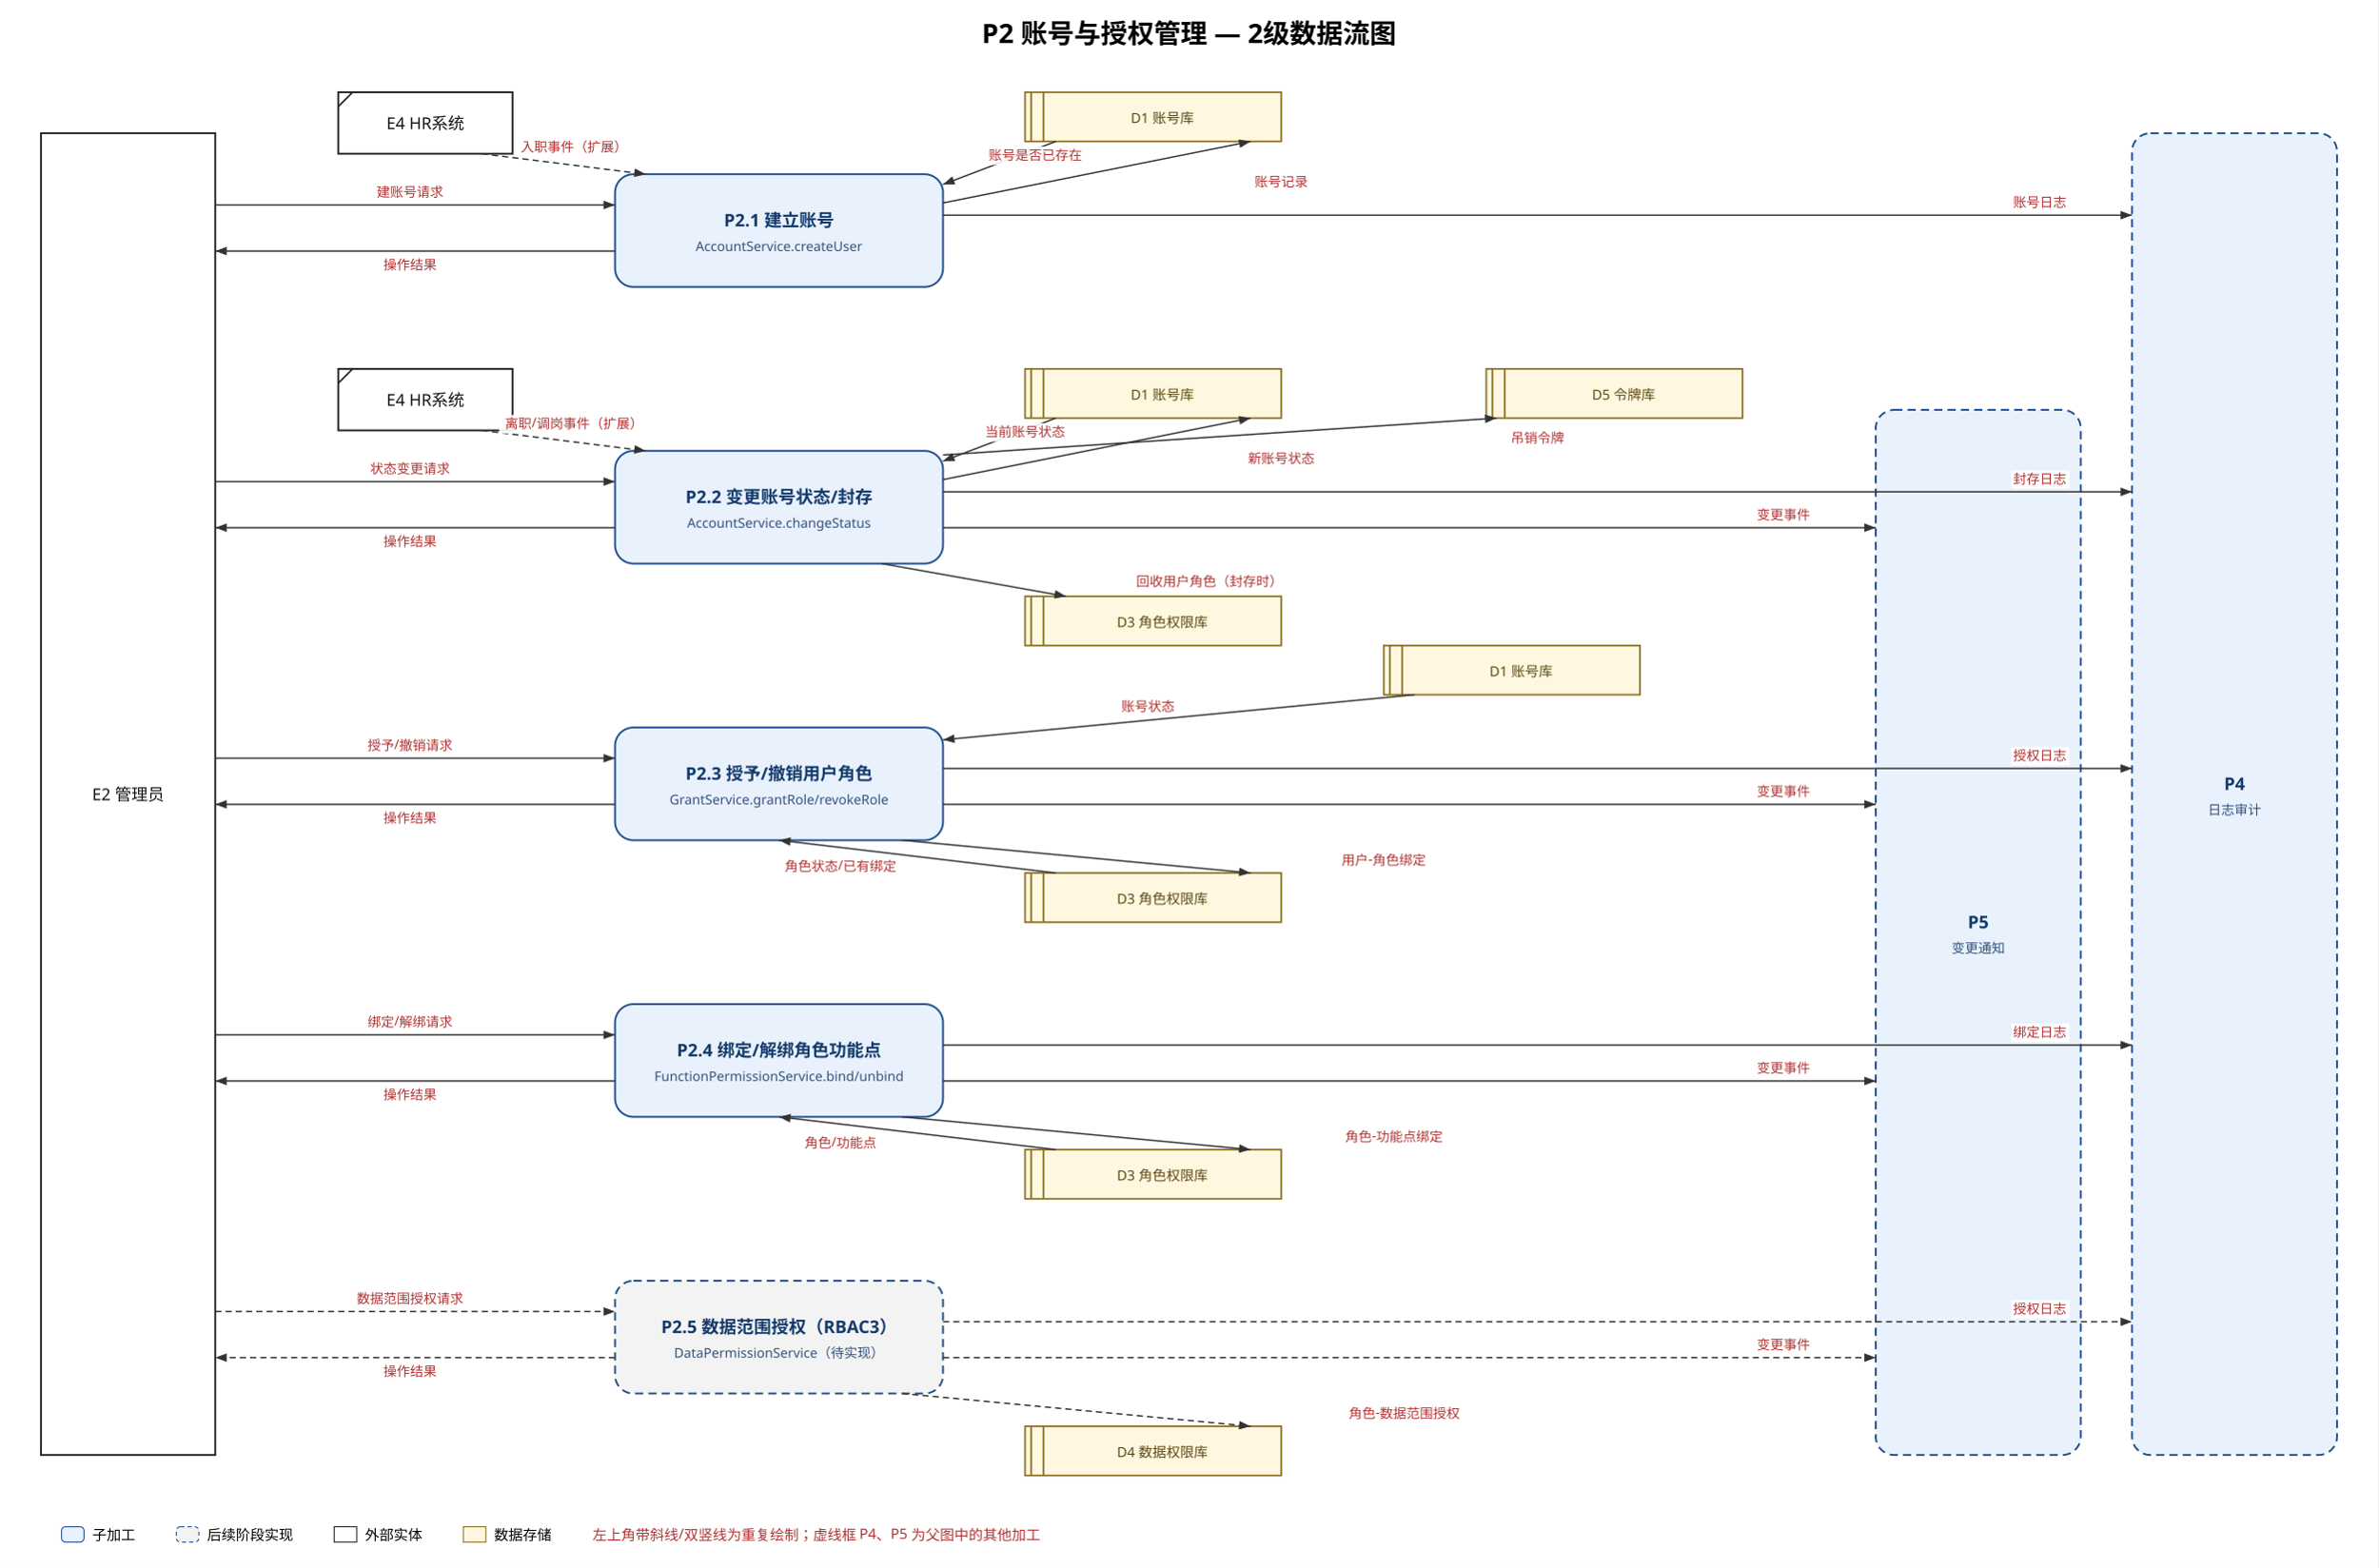
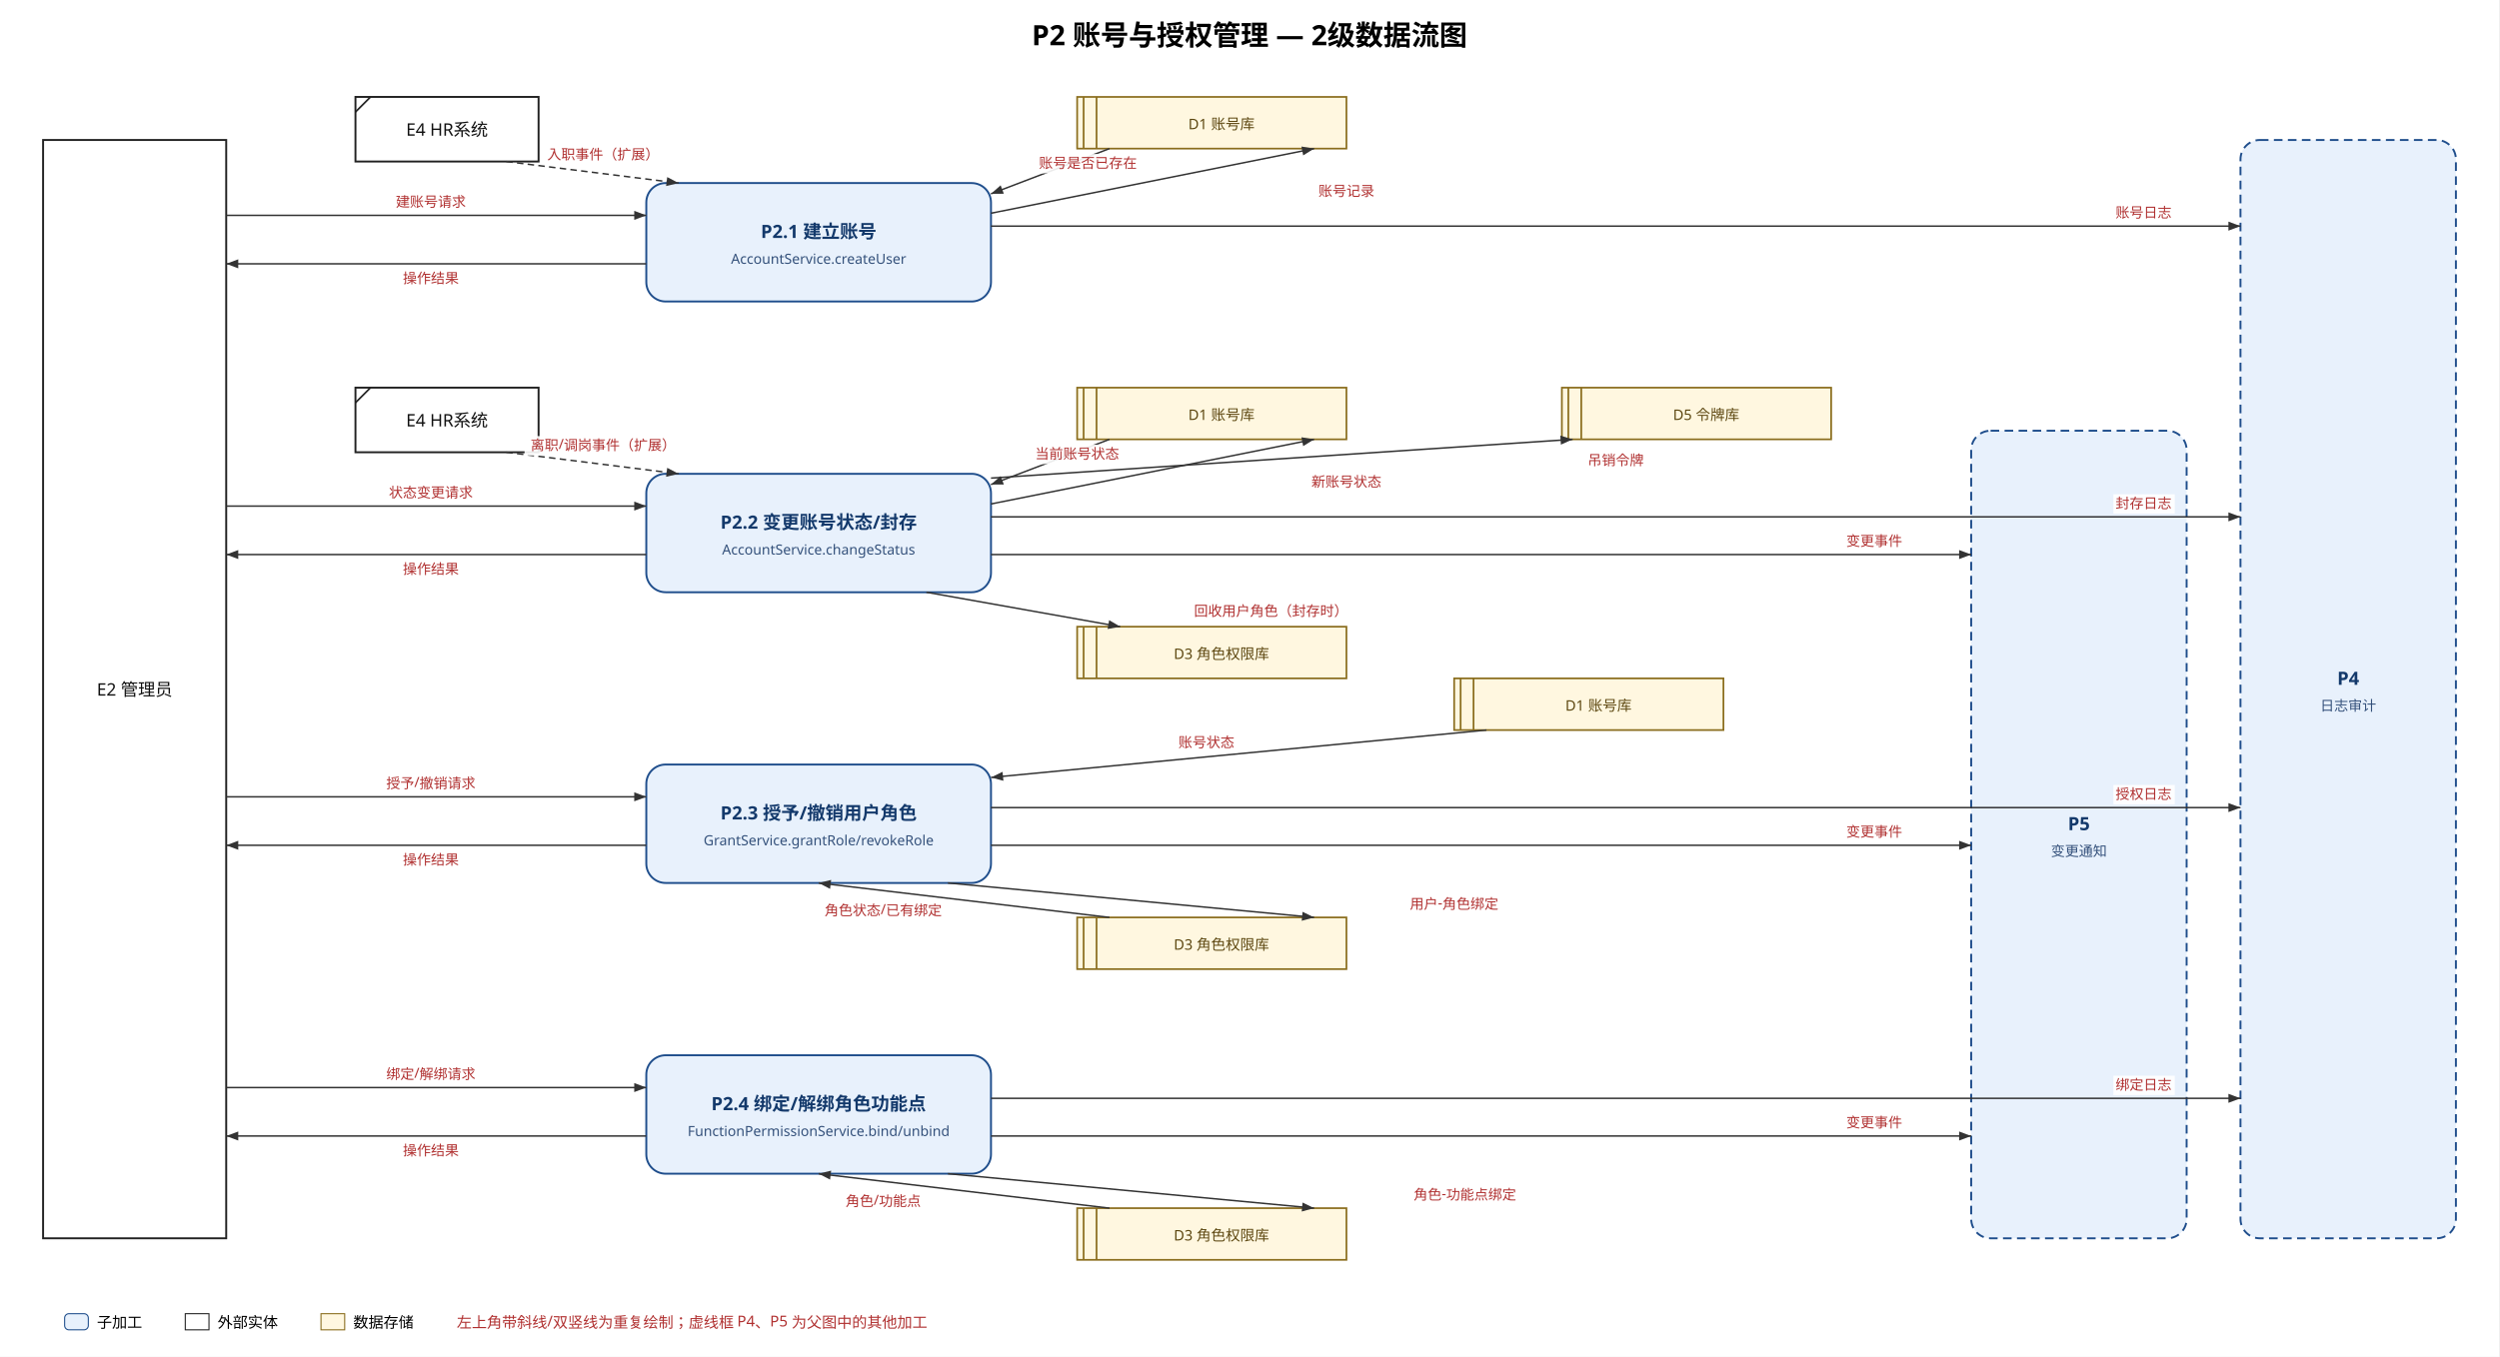
- <svg xmlns="http://www.w3.org/2000/svg" width="2320" height="1530" viewBox="0 0 2320 1530" font-family="PingFang SC,Microsoft YaHei,SimHei,sans-serif">
+ <svg xmlns="http://www.w3.org/2000/svg" width="2320" height="1260" viewBox="0 0 2320 1260" font-family="PingFang SC,Microsoft YaHei,SimHei,sans-serif">
  <defs>
    <marker id="arr" markerWidth="10" markerHeight="10" refX="8" refY="3" orient="auto" markerUnits="strokeWidth">
      <path d="M0,0 L8,3 L0,6 Z" fill="#333" />
    </marker>
    <marker id="arrb" markerWidth="10" markerHeight="10" refX="8" refY="3" orient="auto" markerUnits="strokeWidth">
      <path d="M0,0 L8,3 L0,6 Z" fill="#1f4e8c" />
    </marker>
  </defs>
-   <rect width="2320" height="1530" fill="#ffffff" />
+   <rect width="2320" height="1260" fill="#ffffff" />
  <text x="1160.0" y="42" text-anchor="middle" font-size="26" font-weight="bold">P2 账号与授权管理 — 2级数据流图</text>
-   <rect x="40" y="130" width="170" height="1290" fill="#fff" stroke="#222" stroke-width="1.8" />
-   <text x="125.0" y="781.0" text-anchor="middle" font-size="16" font-weight="normal" fill="#111">E2 管理员</text>
-   <rect x="1830" y="400" width="200" height="1020" rx="18" fill="#e8f1fc" stroke="#1f4e8c" stroke-width="1.8" stroke-dasharray="8,5" />
-   <text x="1930.0" y="906.0" text-anchor="middle" font-size="17" font-weight="bold" fill="#13396b">P5</text>
-   <text x="1930.0" y="930.0" text-anchor="middle" font-size="13" font-weight="normal" fill="#33507a">变更通知</text>
-   <rect x="2080" y="130" width="200" height="1290" rx="18" fill="#e8f1fc" stroke="#1f4e8c" stroke-width="1.8" stroke-dasharray="8,5" />
-   <text x="2180.0" y="771.0" text-anchor="middle" font-size="17" font-weight="bold" fill="#13396b">P4</text>
-   <text x="2180.0" y="795.0" text-anchor="middle" font-size="13" font-weight="normal" fill="#33507a">日志审计</text>
+   <rect x="40" y="130" width="170" height="1020" fill="#fff" stroke="#222" stroke-width="1.8" />
+   <text x="125.0" y="646.0" text-anchor="middle" font-size="16" font-weight="normal" fill="#111">E2 管理员</text>
+   <rect x="1830" y="400" width="200" height="750" rx="18" fill="#e8f1fc" stroke="#1f4e8c" stroke-width="1.8" stroke-dasharray="8,5" />
+   <text x="1930.0" y="771.0" text-anchor="middle" font-size="17" font-weight="bold" fill="#13396b">P5</text>
+   <text x="1930.0" y="795.0" text-anchor="middle" font-size="13" font-weight="normal" fill="#33507a">变更通知</text>
+   <rect x="2080" y="130" width="200" height="1020" rx="18" fill="#e8f1fc" stroke="#1f4e8c" stroke-width="1.8" stroke-dasharray="8,5" />
+   <text x="2180.0" y="636.0" text-anchor="middle" font-size="17" font-weight="bold" fill="#13396b">P4</text>
+   <text x="2180.0" y="660.0" text-anchor="middle" font-size="13" font-weight="normal" fill="#33507a">日志审计</text>
  <rect x="600" y="170" width="320" height="110" rx="18" fill="#e8f1fc" stroke="#1f4e8c" stroke-width="1.8" />
  <text x="760.0" y="221.0" text-anchor="middle" font-size="17" font-weight="bold" fill="#13396b">P2.1 建立账号</text>
  <text x="760.0" y="245.0" text-anchor="middle" font-size="13" font-weight="normal" fill="#33507a">AccountService.createUser</text>
  <path d="M210,200 L600,200" fill="none" stroke="#333" stroke-width="1.4" marker-end="url(#arr)" />
  <rect x="365" y="179" width="70" height="18" fill="#fff" opacity="0.9" />
  <text x="400" y="192" text-anchor="middle" font-size="13" font-weight="normal" fill="#b03030">建账号请求</text>
  <path d="M600,245 L210,245" fill="none" stroke="#333" stroke-width="1.4" marker-end="url(#arr)" />
  <rect x="372" y="250" width="57" height="18" fill="#fff" opacity="0.9" />
  <text x="400" y="263" text-anchor="middle" font-size="13" font-weight="normal" fill="#b03030">操作结果</text>
  <path d="M920,210 L2080,210" fill="none" stroke="#333" stroke-width="1.4" marker-end="url(#arr)" />
  <rect x="1962" y="189" width="57" height="18" fill="#fff" opacity="0.9" />
  <text x="1990" y="202" text-anchor="middle" font-size="13" font-weight="normal" fill="#b03030">账号日志</text>
  <rect x="600" y="440" width="320" height="110" rx="18" fill="#e8f1fc" stroke="#1f4e8c" stroke-width="1.8" />
  <text x="760.0" y="491.0" text-anchor="middle" font-size="17" font-weight="bold" fill="#13396b">P2.2 变更账号状态/封存</text>
  <text x="760.0" y="515.0" text-anchor="middle" font-size="13" font-weight="normal" fill="#33507a">AccountService.changeStatus</text>
  <path d="M210,470 L600,470" fill="none" stroke="#333" stroke-width="1.4" marker-end="url(#arr)" />
  <rect x="359" y="449" width="82" height="18" fill="#fff" opacity="0.9" />
  <text x="400" y="462" text-anchor="middle" font-size="13" font-weight="normal" fill="#b03030">状态变更请求</text>
  <path d="M600,515 L210,515" fill="none" stroke="#333" stroke-width="1.4" marker-end="url(#arr)" />
  <rect x="372" y="520" width="57" height="18" fill="#fff" opacity="0.9" />
  <text x="400" y="533" text-anchor="middle" font-size="13" font-weight="normal" fill="#b03030">操作结果</text>
  <path d="M920,480 L2080,480" fill="none" stroke="#333" stroke-width="1.4" marker-end="url(#arr)" />
  <rect x="1962" y="459" width="57" height="18" fill="#fff" opacity="0.9" />
  <text x="1990" y="472" text-anchor="middle" font-size="13" font-weight="normal" fill="#b03030">封存日志</text>
  <path d="M920,515 L1830,515" fill="none" stroke="#333" stroke-width="1.4" marker-end="url(#arr)" />
  <rect x="1712" y="494" width="57" height="18" fill="#fff" opacity="0.9" />
  <text x="1740" y="507" text-anchor="middle" font-size="13" font-weight="normal" fill="#b03030">变更事件</text>
  <rect x="600" y="710" width="320" height="110" rx="18" fill="#e8f1fc" stroke="#1f4e8c" stroke-width="1.8" />
  <text x="760.0" y="761.0" text-anchor="middle" font-size="17" font-weight="bold" fill="#13396b">P2.3 授予/撤销用户角色</text>
  <text x="760.0" y="785.0" text-anchor="middle" font-size="13" font-weight="normal" fill="#33507a">GrantService.grantRole/revokeRole</text>
  <path d="M210,740 L600,740" fill="none" stroke="#333" stroke-width="1.4" marker-end="url(#arr)" />
  <rect x="352" y="719" width="95" height="18" fill="#fff" opacity="0.9" />
  <text x="400" y="732" text-anchor="middle" font-size="13" font-weight="normal" fill="#b03030">授予/撤销请求</text>
  <path d="M600,785 L210,785" fill="none" stroke="#333" stroke-width="1.4" marker-end="url(#arr)" />
  <rect x="372" y="790" width="57" height="18" fill="#fff" opacity="0.9" />
  <text x="400" y="803" text-anchor="middle" font-size="13" font-weight="normal" fill="#b03030">操作结果</text>
  <path d="M920,750 L2080,750" fill="none" stroke="#333" stroke-width="1.4" marker-end="url(#arr)" />
  <rect x="1962" y="729" width="57" height="18" fill="#fff" opacity="0.9" />
  <text x="1990" y="742" text-anchor="middle" font-size="13" font-weight="normal" fill="#b03030">授权日志</text>
  <path d="M920,785 L1830,785" fill="none" stroke="#333" stroke-width="1.4" marker-end="url(#arr)" />
  <rect x="1712" y="764" width="57" height="18" fill="#fff" opacity="0.9" />
  <text x="1740" y="777" text-anchor="middle" font-size="13" font-weight="normal" fill="#b03030">变更事件</text>
  <rect x="600" y="980" width="320" height="110" rx="18" fill="#e8f1fc" stroke="#1f4e8c" stroke-width="1.8" />
  <text x="760.0" y="1031.0" text-anchor="middle" font-size="17" font-weight="bold" fill="#13396b">P2.4 绑定/解绑角色功能点</text>
  <text x="760.0" y="1055.0" text-anchor="middle" font-size="13" font-weight="normal" fill="#33507a">FunctionPermissionService.bind/unbind</text>
  <path d="M210,1010 L600,1010" fill="none" stroke="#333" stroke-width="1.4" marker-end="url(#arr)" />
  <rect x="352" y="989" width="95" height="18" fill="#fff" opacity="0.9" />
  <text x="400" y="1002" text-anchor="middle" font-size="13" font-weight="normal" fill="#b03030">绑定/解绑请求</text>
  <path d="M600,1055 L210,1055" fill="none" stroke="#333" stroke-width="1.4" marker-end="url(#arr)" />
  <rect x="372" y="1060" width="57" height="18" fill="#fff" opacity="0.9" />
  <text x="400" y="1073" text-anchor="middle" font-size="13" font-weight="normal" fill="#b03030">操作结果</text>
  <path d="M920,1020 L2080,1020" fill="none" stroke="#333" stroke-width="1.4" marker-end="url(#arr)" />
  <rect x="1962" y="999" width="57" height="18" fill="#fff" opacity="0.9" />
  <text x="1990" y="1012" text-anchor="middle" font-size="13" font-weight="normal" fill="#b03030">绑定日志</text>
  <path d="M920,1055 L1830,1055" fill="none" stroke="#333" stroke-width="1.4" marker-end="url(#arr)" />
  <rect x="1712" y="1034" width="57" height="18" fill="#fff" opacity="0.9" />
  <text x="1740" y="1047" text-anchor="middle" font-size="13" font-weight="normal" fill="#b03030">变更事件</text>
-   <rect x="600" y="1250" width="320" height="110" rx="18" fill="#f3f3f3" stroke="#1f4e8c" stroke-width="1.8" stroke-dasharray="8,5" />
-   <text x="760.0" y="1301.0" text-anchor="middle" font-size="17" font-weight="bold" fill="#13396b">P2.5 数据范围授权（RBAC3）</text>
-   <text x="760.0" y="1325.0" text-anchor="middle" font-size="13" font-weight="normal" fill="#33507a">DataPermissionService（待实现）</text>
-   <path d="M210,1280 L600,1280" fill="none" stroke="#333" stroke-width="1.4" stroke-dasharray="6,4" marker-end="url(#arr)" />
-   <rect x="346" y="1259" width="108" height="18" fill="#fff" opacity="0.9" />
-   <text x="400" y="1272" text-anchor="middle" font-size="13" font-weight="normal" fill="#b03030">数据范围授权请求</text>
-   <path d="M600,1325 L210,1325" fill="none" stroke="#333" stroke-width="1.4" stroke-dasharray="6,4" marker-end="url(#arr)" />
-   <rect x="372" y="1330" width="57" height="18" fill="#fff" opacity="0.9" />
-   <text x="400" y="1343" text-anchor="middle" font-size="13" font-weight="normal" fill="#b03030">操作结果</text>
-   <path d="M920,1290 L2080,1290" fill="none" stroke="#333" stroke-width="1.4" stroke-dasharray="6,4" marker-end="url(#arr)" />
-   <rect x="1962" y="1269" width="57" height="18" fill="#fff" opacity="0.9" />
-   <text x="1990" y="1282" text-anchor="middle" font-size="13" font-weight="normal" fill="#b03030">授权日志</text>
-   <path d="M920,1325 L1830,1325" fill="none" stroke="#333" stroke-width="1.4" stroke-dasharray="6,4" marker-end="url(#arr)" />
-   <rect x="1712" y="1304" width="57" height="18" fill="#fff" opacity="0.9" />
-   <text x="1740" y="1317" text-anchor="middle" font-size="13" font-weight="normal" fill="#b03030">变更事件</text>
  <rect x="330" y="90" width="170" height="60" fill="#fff" stroke="#222" stroke-width="1.8" />
  <line x1="330" y1="104" x2="344" y2="90" stroke="#222" stroke-width="1.6" />
  <text x="415.0" y="126.0" text-anchor="middle" font-size="16" font-weight="normal" fill="#111">E4 HR系统</text>
  <path d="M470,150 L630,170" fill="none" stroke="#333" stroke-width="1.4" stroke-dasharray="6,4" marker-end="url(#arr)" />
  <rect x="506" y="135" width="108" height="18" fill="#fff" opacity="0.9" />
  <text x="560" y="148" text-anchor="middle" font-size="13" font-weight="normal" fill="#b03030">入职事件（扩展）</text>
  <rect x="1000" y="90" width="250" height="48" fill="#fff7e0" stroke="#8a6d1d" stroke-width="1.6" />
  <line x1="1018" y1="90" x2="1018" y2="138" stroke="#8a6d1d" stroke-width="1.6" />
  <line x1="1006" y1="90" x2="1006" y2="138" stroke="#8a6d1d" stroke-width="1.6" />
  <text x="1134.0" y="120" text-anchor="middle" font-size="13.5" font-weight="normal" fill="#5c4710">D1 账号库</text>
  <path d="M1030,138 L920,180" fill="none" stroke="#333" stroke-width="1.4" marker-end="url(#arr)" />
  <rect x="962" y="143" width="95" height="18" fill="#fff" opacity="0.9" />
  <text x="1010" y="156" text-anchor="middle" font-size="13" font-weight="normal" fill="#b03030">账号是否已存在</text>
  <path d="M920,198 L1220,138" fill="none" stroke="#333" stroke-width="1.4" marker-end="url(#arr)" />
  <rect x="1222" y="169" width="57" height="18" fill="#fff" opacity="0.9" />
  <text x="1250" y="182" text-anchor="middle" font-size="13" font-weight="normal" fill="#b03030">账号记录</text>
  <rect x="330" y="360" width="170" height="60" fill="#fff" stroke="#222" stroke-width="1.8" />
  <line x1="330" y1="374" x2="344" y2="360" stroke="#222" stroke-width="1.6" />
  <text x="415.0" y="396.0" text-anchor="middle" font-size="16" font-weight="normal" fill="#111">E4 HR系统</text>
  <path d="M470,420 L630,440" fill="none" stroke="#333" stroke-width="1.4" stroke-dasharray="6,4" marker-end="url(#arr)" />
  <rect x="487" y="405" width="146" height="18" fill="#fff" opacity="0.9" />
  <text x="560" y="418" text-anchor="middle" font-size="13" font-weight="normal" fill="#b03030">离职/调岗事件（扩展）</text>
  <rect x="1000" y="360" width="250" height="48" fill="#fff7e0" stroke="#8a6d1d" stroke-width="1.6" />
  <line x1="1018" y1="360" x2="1018" y2="408" stroke="#8a6d1d" stroke-width="1.6" />
  <line x1="1006" y1="360" x2="1006" y2="408" stroke="#8a6d1d" stroke-width="1.6" />
  <text x="1134.0" y="390" text-anchor="middle" font-size="13.5" font-weight="normal" fill="#5c4710">D1 账号库</text>
  <path d="M1030,408 L920,450" fill="none" stroke="#333" stroke-width="1.4" marker-end="url(#arr)" />
  <rect x="959" y="413" width="82" height="18" fill="#fff" opacity="0.9" />
  <text x="1000" y="426" text-anchor="middle" font-size="13" font-weight="normal" fill="#b03030">当前账号状态</text>
  <path d="M920,468 L1220,408" fill="none" stroke="#333" stroke-width="1.4" marker-end="url(#arr)" />
  <rect x="1215" y="439" width="70" height="18" fill="#fff" opacity="0.9" />
  <text x="1250" y="452" text-anchor="middle" font-size="13" font-weight="normal" fill="#b03030">新账号状态</text>
  <rect x="1450" y="360" width="250" height="48" fill="#fff7e0" stroke="#8a6d1d" stroke-width="1.6" />
  <line x1="1468" y1="360" x2="1468" y2="408" stroke="#8a6d1d" stroke-width="1.6" />
  <line x1="1456" y1="360" x2="1456" y2="408" stroke="#8a6d1d" stroke-width="1.6" />
  <text x="1584.0" y="390" text-anchor="middle" font-size="13.5" font-weight="normal" fill="#5c4710">D5 令牌库</text>
  <path d="M920,444 L1460,408" fill="none" stroke="#333" stroke-width="1.4" marker-end="url(#arr)" />
  <rect x="1472" y="419" width="57" height="18" fill="#fff" opacity="0.9" />
  <text x="1500" y="432" text-anchor="middle" font-size="13" font-weight="normal" fill="#b03030">吊销令牌</text>
  <rect x="1000" y="582" width="250" height="48" fill="#fff7e0" stroke="#8a6d1d" stroke-width="1.6" />
  <line x1="1018" y1="582" x2="1018" y2="630" stroke="#8a6d1d" stroke-width="1.6" />
  <line x1="1006" y1="582" x2="1006" y2="630" stroke="#8a6d1d" stroke-width="1.6" />
  <text x="1134.0" y="612" text-anchor="middle" font-size="13.5" font-weight="normal" fill="#5c4710">D3 角色权限库</text>
  <path d="M860,550 L1040,582" fill="none" stroke="#333" stroke-width="1.4" marker-end="url(#arr)" />
  <rect x="1107" y="559" width="146" height="18" fill="#fff" opacity="0.9" />
  <text x="1180" y="572" text-anchor="middle" font-size="13" font-weight="normal" fill="#b03030">回收用户角色（封存时）</text>
  <rect x="1350" y="630" width="250" height="48" fill="#fff7e0" stroke="#8a6d1d" stroke-width="1.6" />
  <line x1="1368" y1="630" x2="1368" y2="678" stroke="#8a6d1d" stroke-width="1.6" />
  <line x1="1356" y1="630" x2="1356" y2="678" stroke="#8a6d1d" stroke-width="1.6" />
  <text x="1484.0" y="660" text-anchor="middle" font-size="13.5" font-weight="normal" fill="#5c4710">D1 账号库</text>
  <path d="M1380,678 L920,722" fill="none" stroke="#333" stroke-width="1.4" marker-end="url(#arr)" />
  <rect x="1092" y="681" width="57" height="18" fill="#fff" opacity="0.9" />
  <text x="1120" y="694" text-anchor="middle" font-size="13" font-weight="normal" fill="#b03030">账号状态</text>
  <rect x="1000" y="852" width="250" height="48" fill="#fff7e0" stroke="#8a6d1d" stroke-width="1.6" />
  <line x1="1018" y1="852" x2="1018" y2="900" stroke="#8a6d1d" stroke-width="1.6" />
  <line x1="1006" y1="852" x2="1006" y2="900" stroke="#8a6d1d" stroke-width="1.6" />
  <text x="1134.0" y="882" text-anchor="middle" font-size="13.5" font-weight="normal" fill="#5c4710">D3 角色权限库</text>
  <path d="M1030,852 L760,820" fill="none" stroke="#333" stroke-width="1.4" marker-end="url(#arr)" />
  <rect x="760" y="837" width="121" height="18" fill="#fff" opacity="0.9" />
  <text x="820" y="850" text-anchor="middle" font-size="13" font-weight="normal" fill="#b03030">角色状态/已有绑定</text>
  <path d="M880,820 L1220,852" fill="none" stroke="#333" stroke-width="1.4" marker-end="url(#arr)" />
  <rect x="1302" y="831" width="95" height="18" fill="#fff" opacity="0.9" />
  <text x="1350" y="844" text-anchor="middle" font-size="13" font-weight="normal" fill="#b03030">用户-角色绑定</text>
  <rect x="1000" y="1122" width="250" height="48" fill="#fff7e0" stroke="#8a6d1d" stroke-width="1.6" />
  <line x1="1018" y1="1122" x2="1018" y2="1170" stroke="#8a6d1d" stroke-width="1.6" />
  <line x1="1006" y1="1122" x2="1006" y2="1170" stroke="#8a6d1d" stroke-width="1.6" />
  <text x="1134.0" y="1152" text-anchor="middle" font-size="13.5" font-weight="normal" fill="#5c4710">D3 角色权限库</text>
  <path d="M1030,1122 L760,1090" fill="none" stroke="#333" stroke-width="1.4" marker-end="url(#arr)" />
  <rect x="779" y="1107" width="82" height="18" fill="#fff" opacity="0.9" />
  <text x="820" y="1120" text-anchor="middle" font-size="13" font-weight="normal" fill="#b03030">角色/功能点</text>
  <path d="M880,1090 L1220,1122" fill="none" stroke="#333" stroke-width="1.4" marker-end="url(#arr)" />
  <rect x="1306" y="1101" width="108" height="18" fill="#fff" opacity="0.9" />
  <text x="1360" y="1114" text-anchor="middle" font-size="13" font-weight="normal" fill="#b03030">角色-功能点绑定</text>
-   <rect x="1000" y="1392" width="250" height="48" fill="#fff7e0" stroke="#8a6d1d" stroke-width="1.6" />
-   <line x1="1018" y1="1392" x2="1018" y2="1440" stroke="#8a6d1d" stroke-width="1.6" />
-   <line x1="1006" y1="1392" x2="1006" y2="1440" stroke="#8a6d1d" stroke-width="1.6" />
-   <text x="1134.0" y="1422" text-anchor="middle" font-size="13.5" font-weight="normal" fill="#5c4710">D4 数据权限库</text>
-   <path d="M880,1360 L1220,1392" fill="none" stroke="#333" stroke-width="1.4" stroke-dasharray="6,4" marker-end="url(#arr)" />
-   <rect x="1310" y="1371" width="121" height="18" fill="#fff" opacity="0.9" />
-   <text x="1370" y="1384" text-anchor="middle" font-size="13" font-weight="normal" fill="#b03030">角色-数据范围授权</text>
-   <rect x="60" y="1490" width="22" height="15" rx="4" fill="#e8f1fc" stroke="#1f4e8c" />
-   <text x="90" y="1503" font-size="14">子加工</text>
-   <rect x="172" y="1490" width="22" height="15" rx="4" fill="#f3f3f3" stroke="#1f4e8c" stroke-dasharray="4,3" />
-   <text x="202" y="1503" font-size="14">后续阶段实现</text>
-   <rect x="326" y="1490" width="22" height="15" fill="#fff" stroke="#222" />
-   <text x="356" y="1503" font-size="14">外部实体</text>
-   <rect x="452" y="1490" width="22" height="15" fill="#fff7e0" stroke="#8a6d1d" />
-   <text x="482" y="1503" font-size="14">数据存储</text>
-   <text x="578" y="1503" font-size="14" fill="#b03030">左上角带斜线/双竖线为重复绘制；虚线框 P4、P5 为父图中的其他加工</text>
+   <rect x="60" y="1220" width="22" height="15" rx="4" fill="#e8f1fc" stroke="#1f4e8c" />
+   <text x="90" y="1233" font-size="14">子加工</text>
+   <rect x="172" y="1220" width="22" height="15" fill="#fff" stroke="#222" />
+   <text x="202" y="1233" font-size="14">外部实体</text>
+   <rect x="298" y="1220" width="22" height="15" fill="#fff7e0" stroke="#8a6d1d" />
+   <text x="328" y="1233" font-size="14">数据存储</text>
+   <text x="424" y="1233" font-size="14" fill="#b03030">左上角带斜线/双竖线为重复绘制；虚线框 P4、P5 为父图中的其他加工</text>
</svg>
